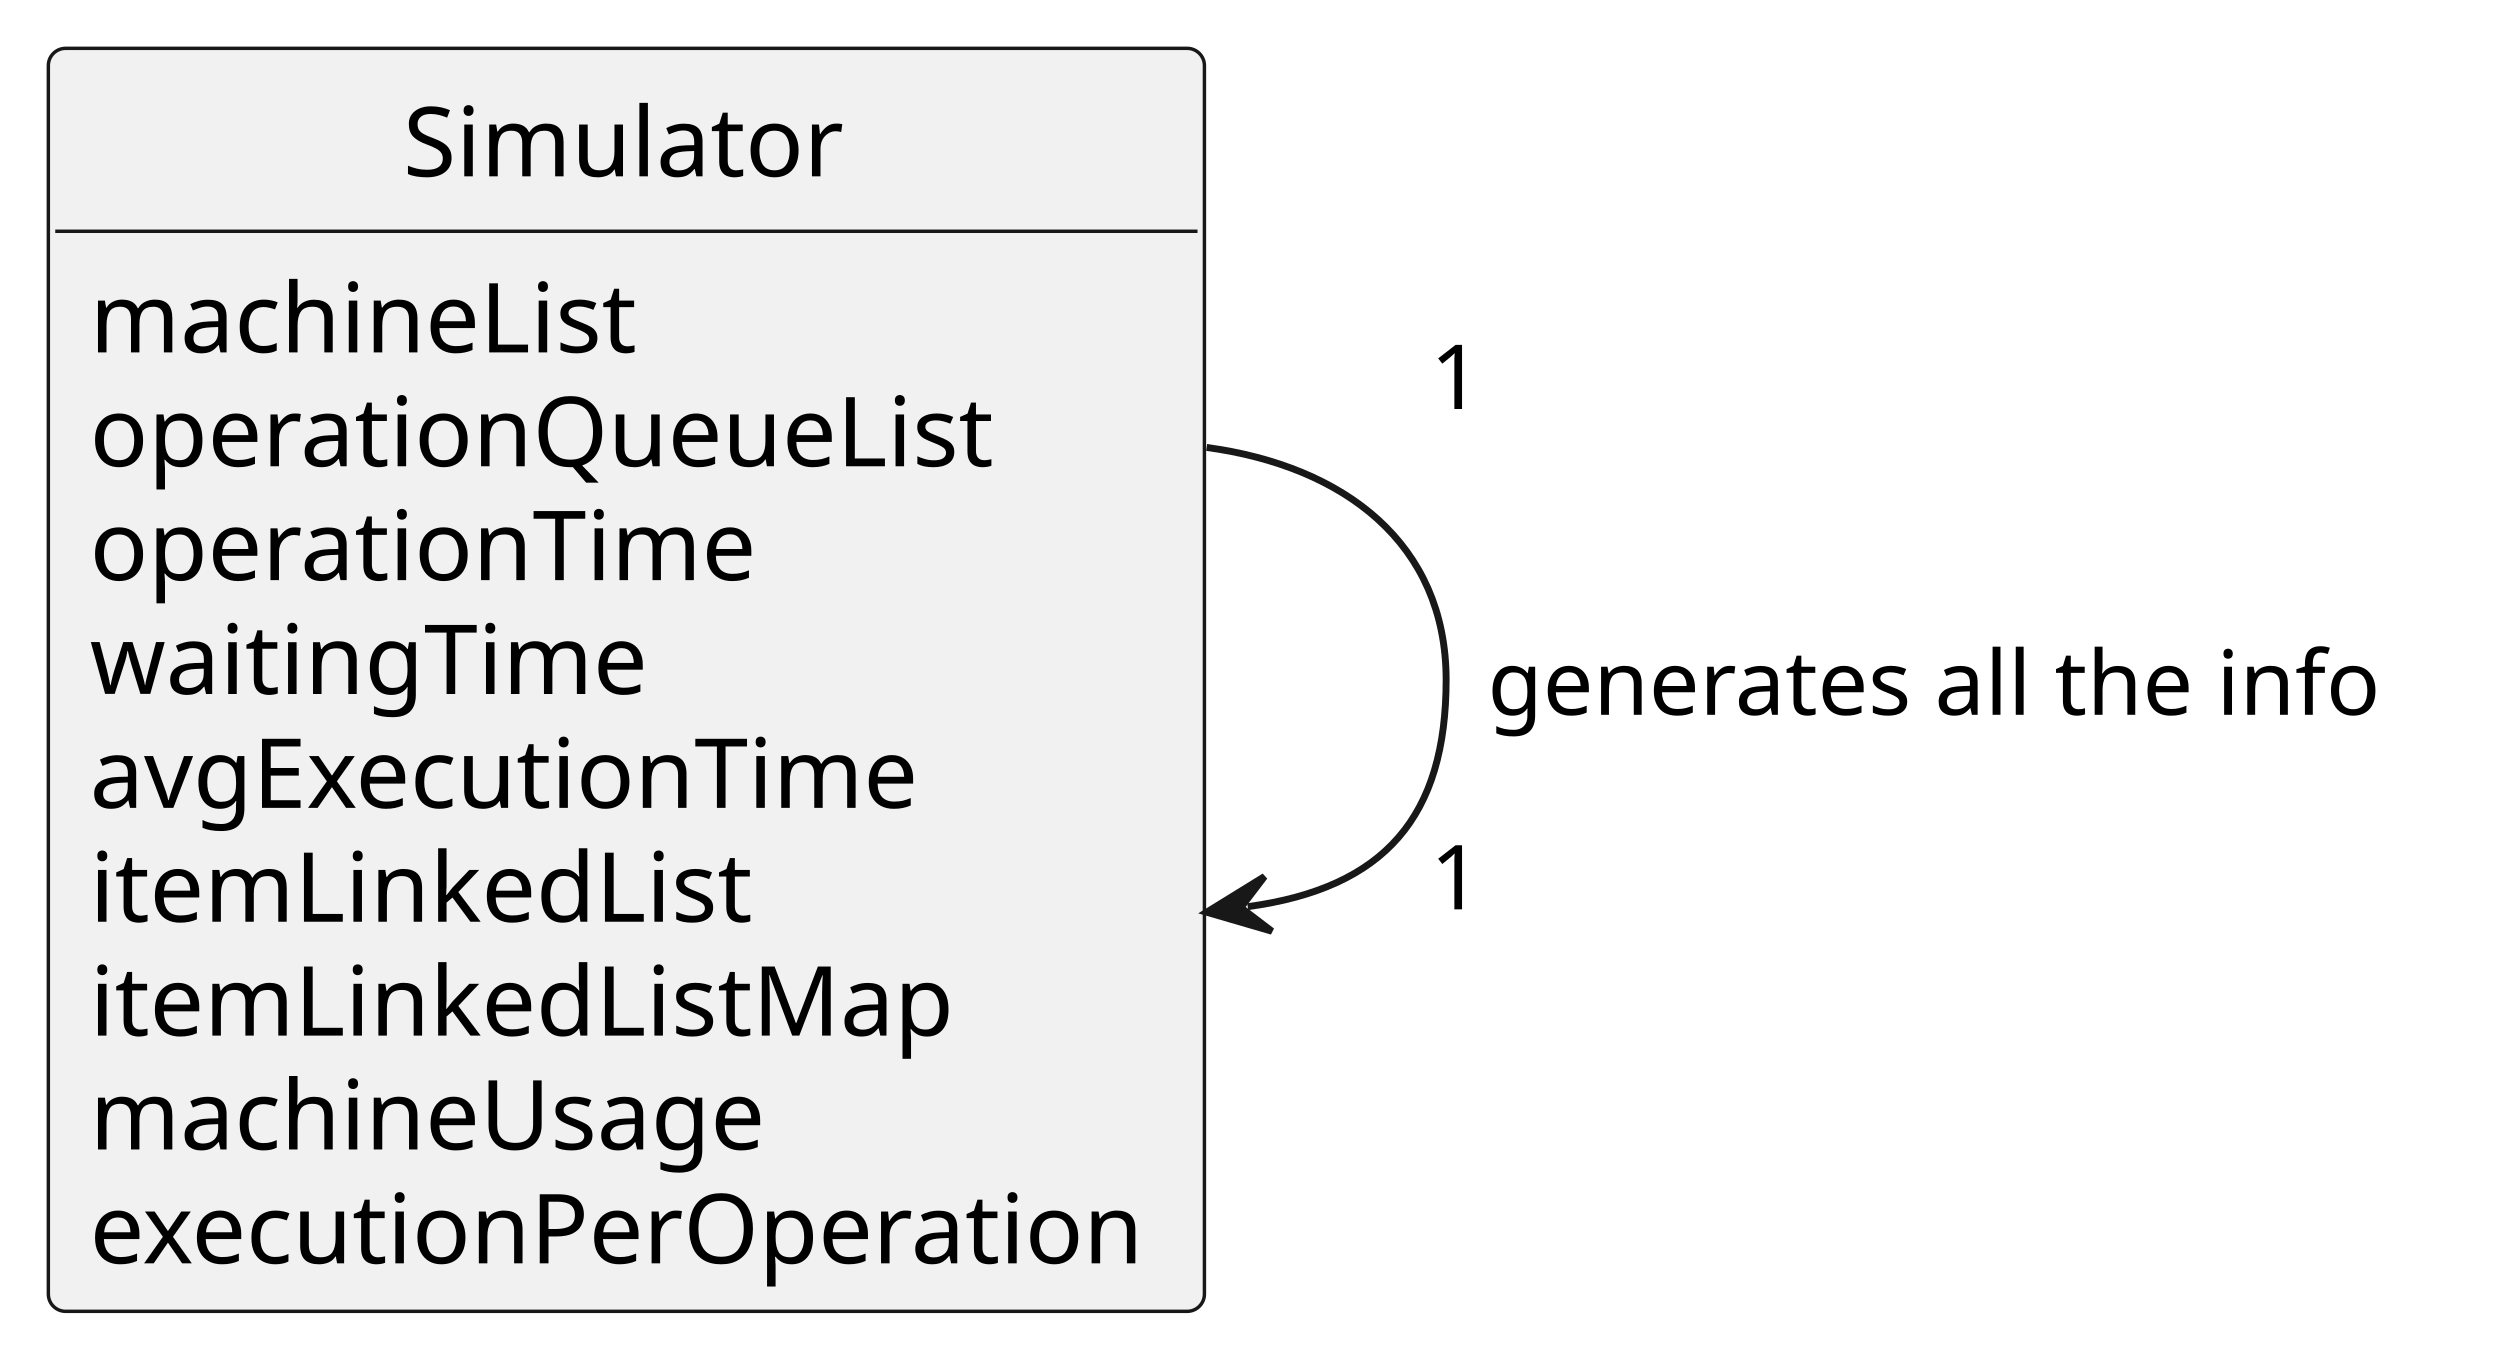
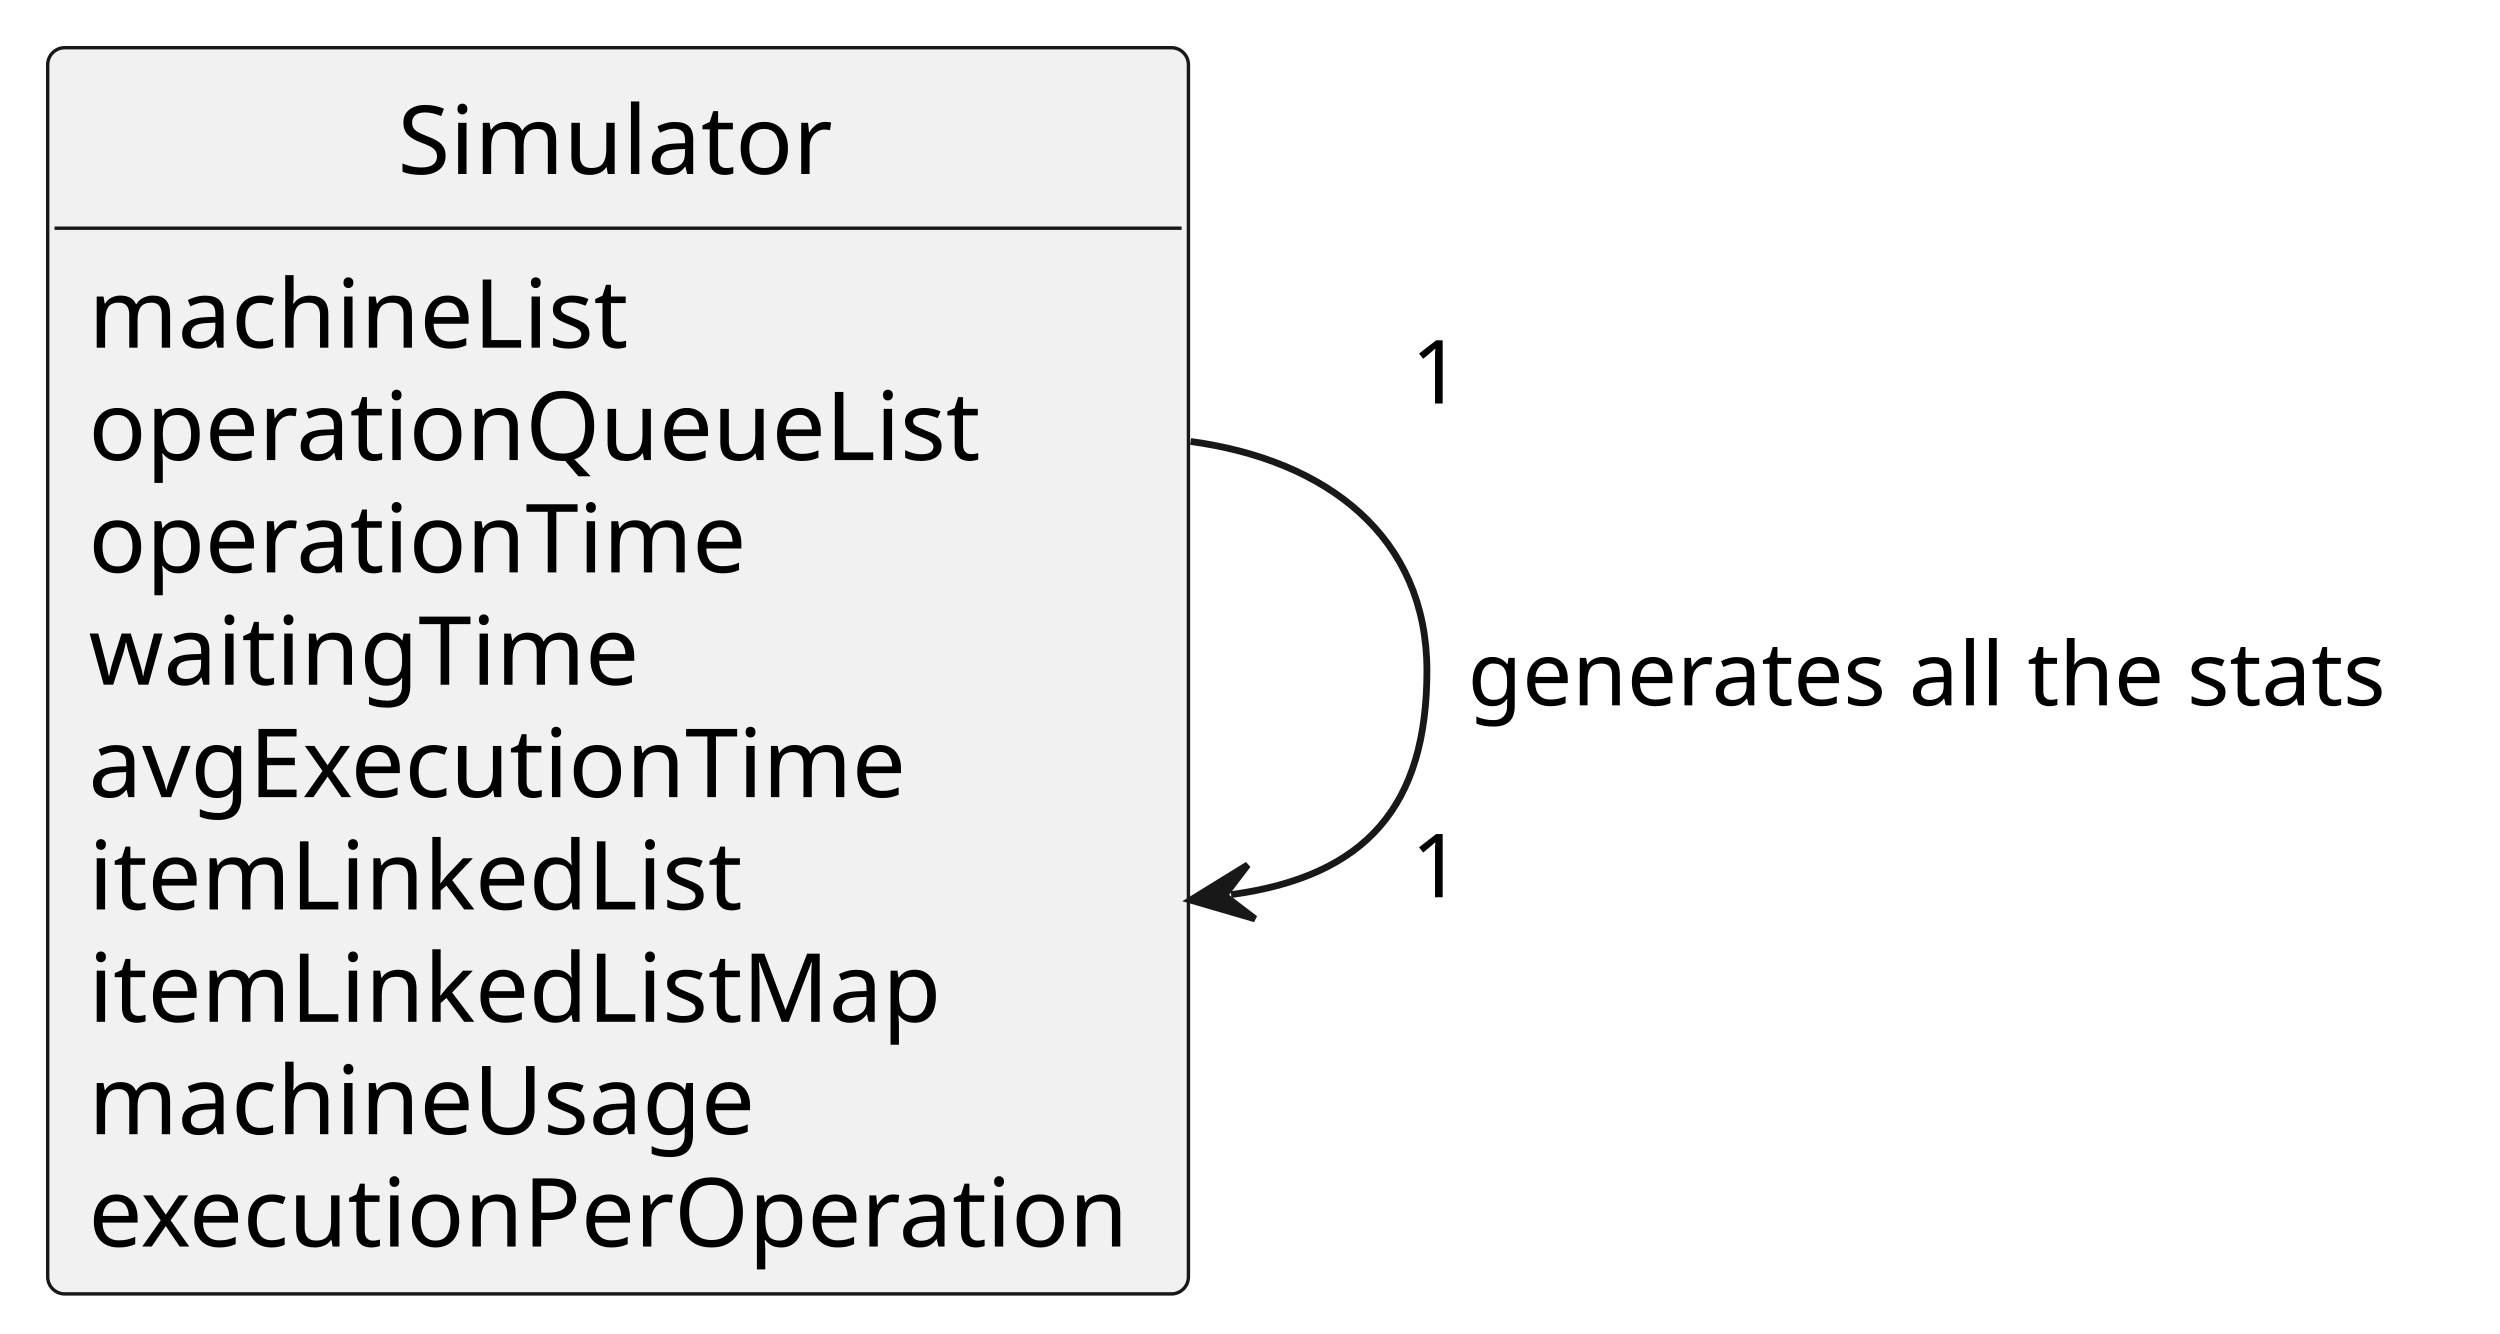
- <svg xmlns="http://www.w3.org/2000/svg" contentStyleType="text/css" height="196px" preserveAspectRatio="none" style="width:362px;height:196px;background:#FFFFFF;" version="1.1" viewBox="0 0 362 196" width="362px" zoomAndPan="magnify">
+ <svg xmlns="http://www.w3.org/2000/svg" contentStyleType="text/css" height="313.6px" preserveAspectRatio="none" style="width:587px;height:313px;background:#FFFFFF;" version="1.1" viewBox="0 0 587 313" width="587.2px" zoomAndPan="magnify">
  <defs />
  <g>
    <g id="elem_Simulator">
-       <rect codeLine="14" fill="#F1F1F1" height="182.883" id="Simulator" rx="2.5" ry="2.5" style="stroke:#181818;stroke-width:0.5;" width="167.401" x="7" y="7" />
-       <text fill="#000000" font-family="sans-serif" font-size="14" lengthAdjust="spacing" textLength="64.689" x="58.356" y="25.535">Simulator</text>
-       <line style="stroke:#181818;stroke-width:0.5;" x1="8" x2="173.401" y1="33.488" y2="33.488" />
-       <text fill="#000000" font-family="sans-serif" font-size="14" lengthAdjust="spacing" textLength="81.081" x="13" y="51.023">machineList</text>
-       <text fill="#000000" font-family="sans-serif" font-size="14" lengthAdjust="spacing" textLength="132.98" x="13" y="67.512">operationQueueList</text>
-       <text fill="#000000" font-family="sans-serif" font-size="14" lengthAdjust="spacing" textLength="99.012" x="13" y="84">operationTime</text>
-       <text fill="#000000" font-family="sans-serif" font-size="14" lengthAdjust="spacing" textLength="83.036" x="13" y="100.488">waitingTime</text>
-       <text fill="#000000" font-family="sans-serif" font-size="14" lengthAdjust="spacing" textLength="123.881" x="13" y="116.977">avgExecutionTime</text>
-       <text fill="#000000" font-family="sans-serif" font-size="14" lengthAdjust="spacing" textLength="99.032" x="13" y="133.465">itemLinkedList</text>
-       <text fill="#000000" font-family="sans-serif" font-size="14" lengthAdjust="spacing" textLength="127.634" x="13" y="149.953">itemLinkedListMap</text>
-       <text fill="#000000" font-family="sans-serif" font-size="14" lengthAdjust="spacing" textLength="98.294" x="13" y="166.441">machineUsage</text>
-       <text fill="#000000" font-family="sans-serif" font-size="14" lengthAdjust="spacing" textLength="155.401" x="13" y="182.93">executionPerOperation</text>
+       <rect codeLine="14" fill="#F1F1F1" height="292.613" id="Simulator" rx="4" ry="4" style="stroke:#181818;stroke-width:0.8;" width="267.842" x="11.2" y="11.2" />
+       <text fill="#000000" font-family="sans-serif" font-size="22.4" lengthAdjust="spacing" textLength="103.502" x="93.37" y="40.856">Simulator</text>
+       <line style="stroke:#181818;stroke-width:0.8;" x1="12.8" x2="277.442" y1="53.581" y2="53.581" />
+       <text fill="#000000" font-family="sans-serif" font-size="22.4" lengthAdjust="spacing" textLength="129.73" x="20.8" y="81.638">machineList</text>
+       <text fill="#000000" font-family="sans-serif" font-size="22.4" lengthAdjust="spacing" textLength="212.767" x="20.8" y="108.019">operationQueueList</text>
+       <text fill="#000000" font-family="sans-serif" font-size="22.4" lengthAdjust="spacing" textLength="158.419" x="20.8" y="134.4">operationTime</text>
+       <text fill="#000000" font-family="sans-serif" font-size="22.4" lengthAdjust="spacing" textLength="132.858" x="20.8" y="160.781">waitingTime</text>
+       <text fill="#000000" font-family="sans-serif" font-size="22.4" lengthAdjust="spacing" textLength="198.209" x="20.8" y="187.162">avgExecutionTime</text>
+       <text fill="#000000" font-family="sans-serif" font-size="22.4" lengthAdjust="spacing" textLength="158.452" x="20.8" y="213.544">itemLinkedList</text>
+       <text fill="#000000" font-family="sans-serif" font-size="22.4" lengthAdjust="spacing" textLength="204.214" x="20.8" y="239.925">itemLinkedListMap</text>
+       <text fill="#000000" font-family="sans-serif" font-size="22.4" lengthAdjust="spacing" textLength="157.27" x="20.8" y="266.306">machineUsage</text>
+       <text fill="#000000" font-family="sans-serif" font-size="22.4" lengthAdjust="spacing" textLength="248.642" x="20.8" y="292.688">executionPerOperation</text>
    </g>
    <g id="link_Simulator_Simulator">
-       <path codeLine="31" d="M174.72,64.79 C194.66,67.49 209.4,78.7 209.4,98.44 C209.4,118.17 200.606,128.585 180.666,131.285 " fill="none" id="Simulator-to-Simulator" style="stroke:#181818;stroke-width:1.0;" />
-       <polygon fill="#181818" points="174.72,132.09,184.175,134.846,179.675,131.419,183.102,126.918,174.72,132.09" style="stroke:#181818;stroke-width:1.0;" />
-       <text fill="#000000" font-family="sans-serif" font-size="13" lengthAdjust="spacing" textLength="133.688" x="215.4" y="103.508">generates all the info</text>
-       <text fill="#000000" font-family="sans-serif" font-size="13" lengthAdjust="spacing" textLength="8.22" x="207.092" y="59.22">1</text>
-       <text fill="#000000" font-family="sans-serif" font-size="13" lengthAdjust="spacing" textLength="8.22" x="207.092" y="131.672">1</text>
+       <path codeLine="40" d="M279.552,103.664 C311.456,107.984 335.04,125.92 335.04,157.504 C335.04,189.072 320.969,205.736 289.065,210.056 " fill="none" id="Simulator-to-Simulator" style="stroke:#181818;stroke-width:1.6;" />
+       <polygon fill="#181818" points="279.552,211.344,294.68,215.754,287.48,210.27,292.963,203.07,279.552,211.344" style="stroke:#181818;stroke-width:1.6;" />
+       <text fill="#000000" font-family="sans-serif" font-size="20.8" lengthAdjust="spacing" textLength="222.808" x="344.64" y="165.613">generates all the stats</text>
+       <text fill="#000000" font-family="sans-serif" font-size="20.8" lengthAdjust="spacing" textLength="13.152" x="331.347" y="94.751">1</text>
+       <text fill="#000000" font-family="sans-serif" font-size="20.8" lengthAdjust="spacing" textLength="13.152" x="331.347" y="210.676">1</text>
    </g>
  </g>
</svg>
